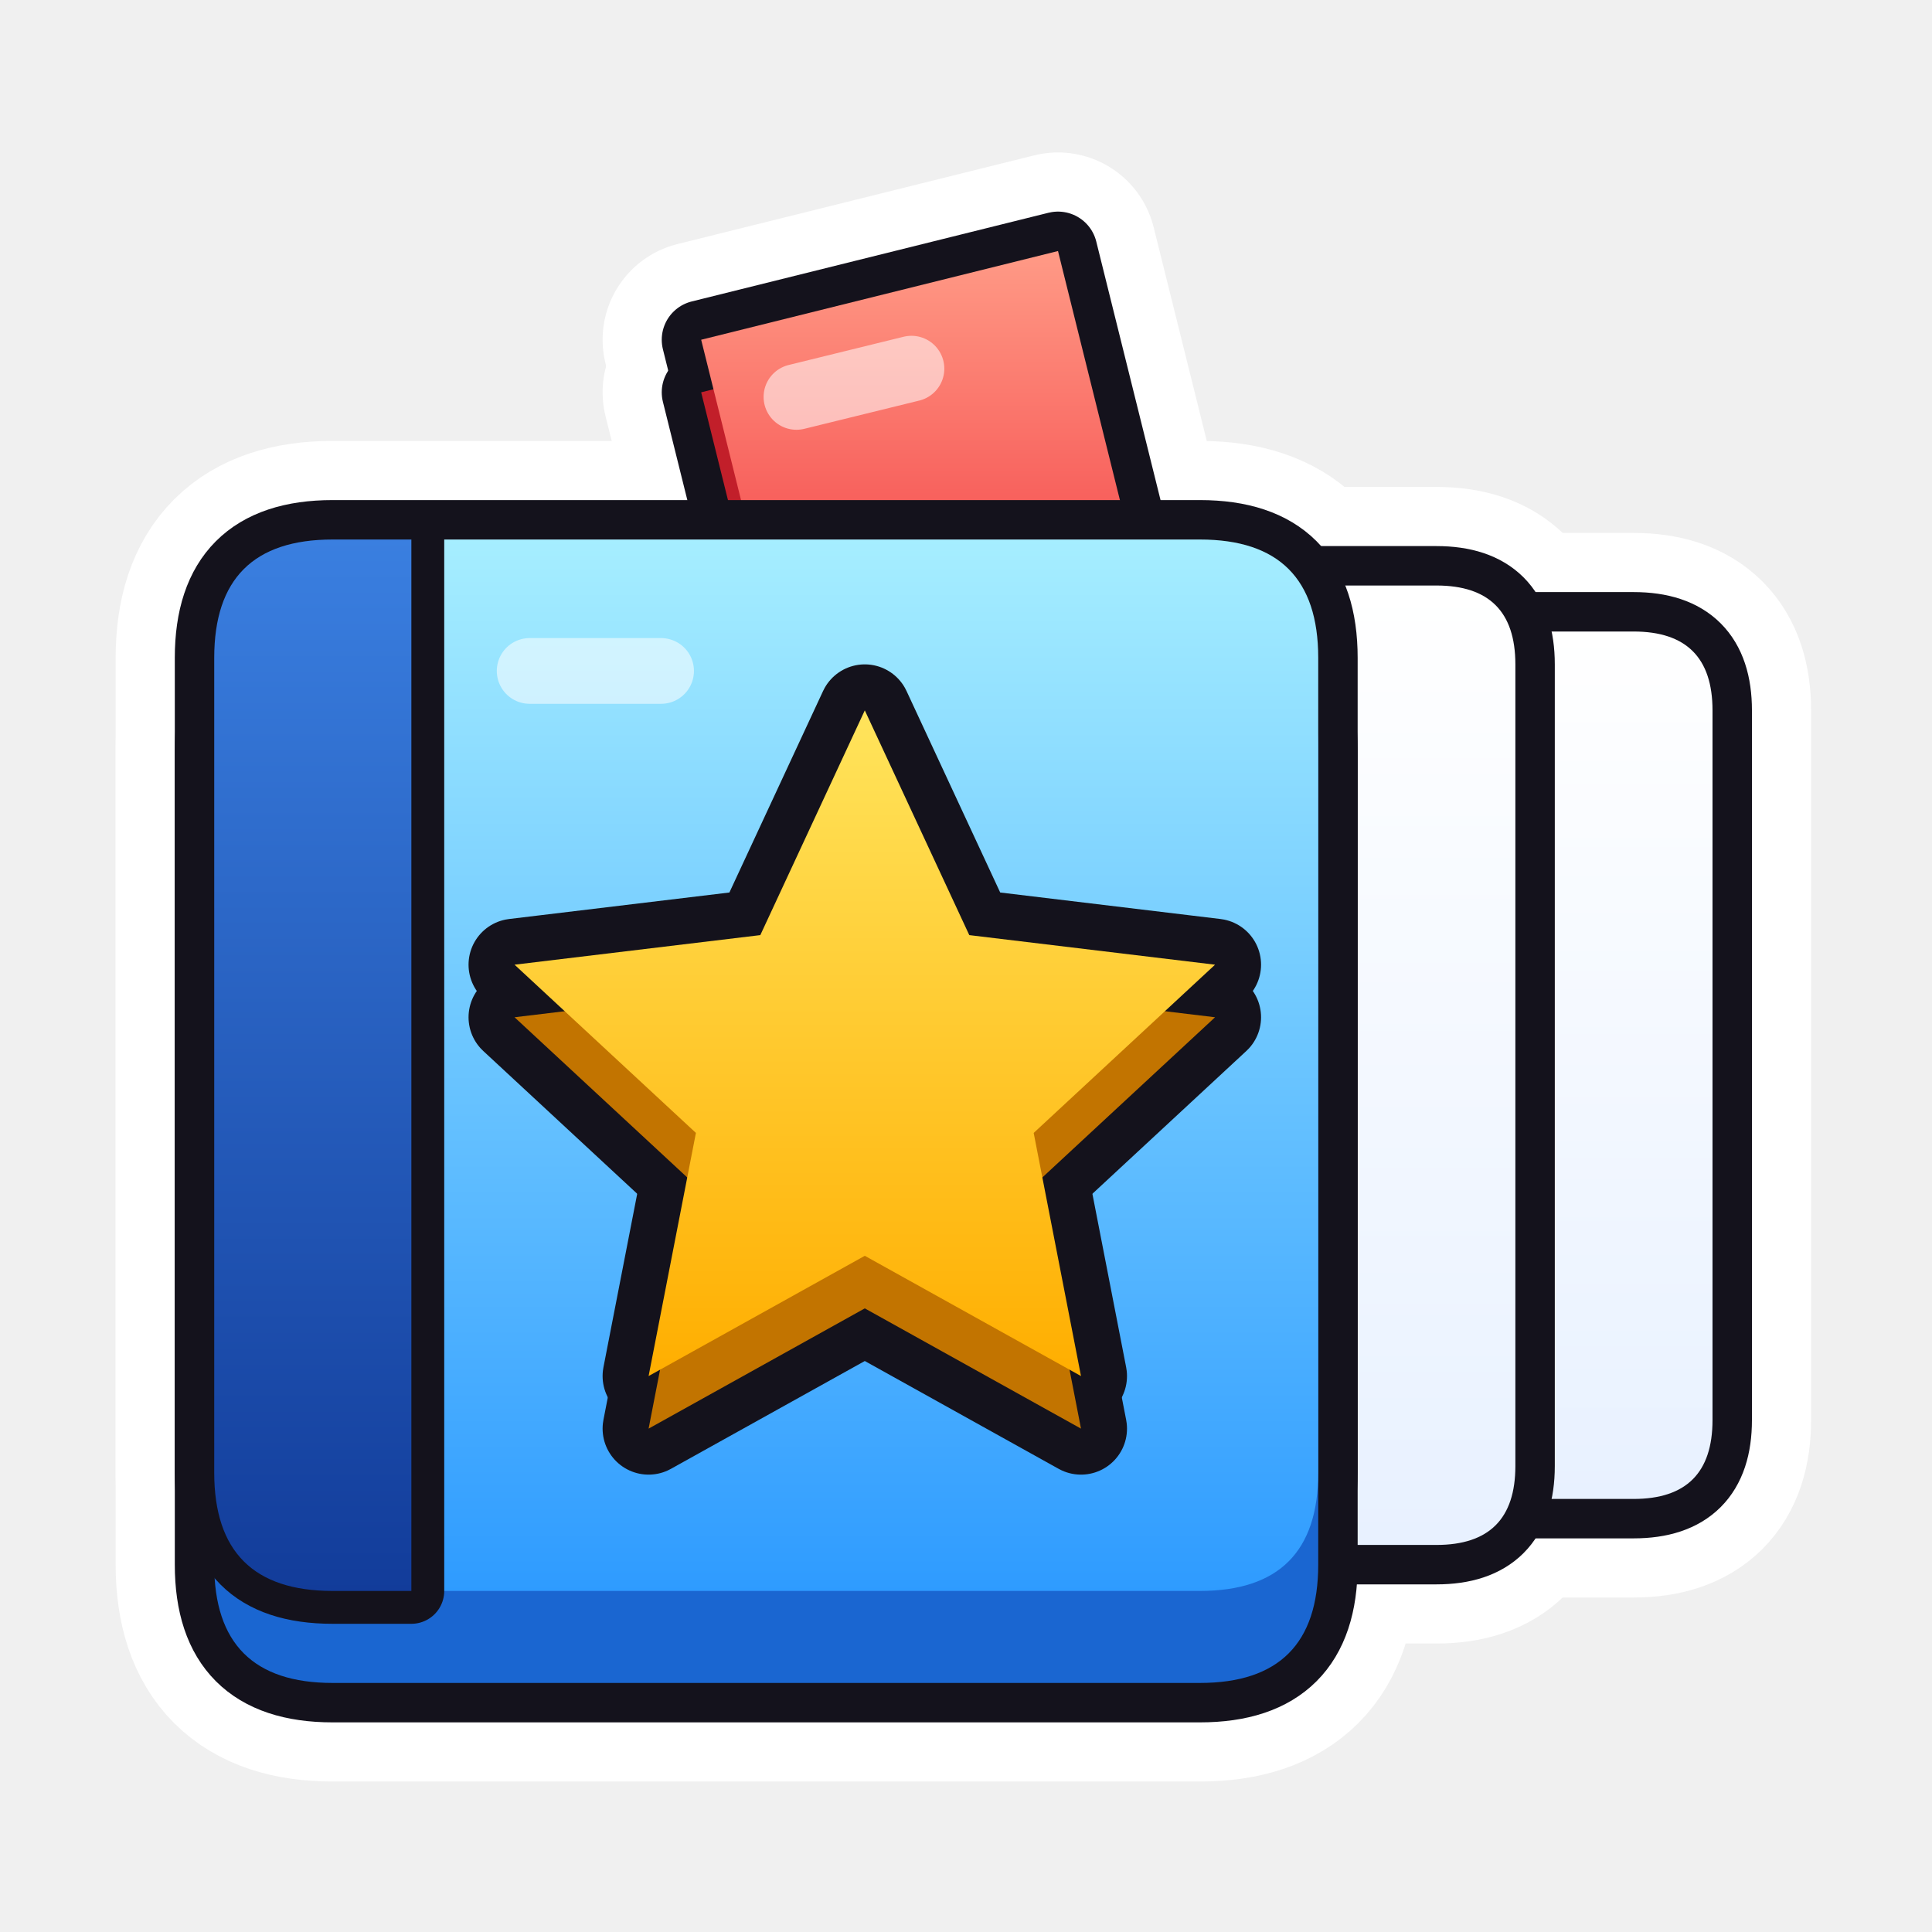
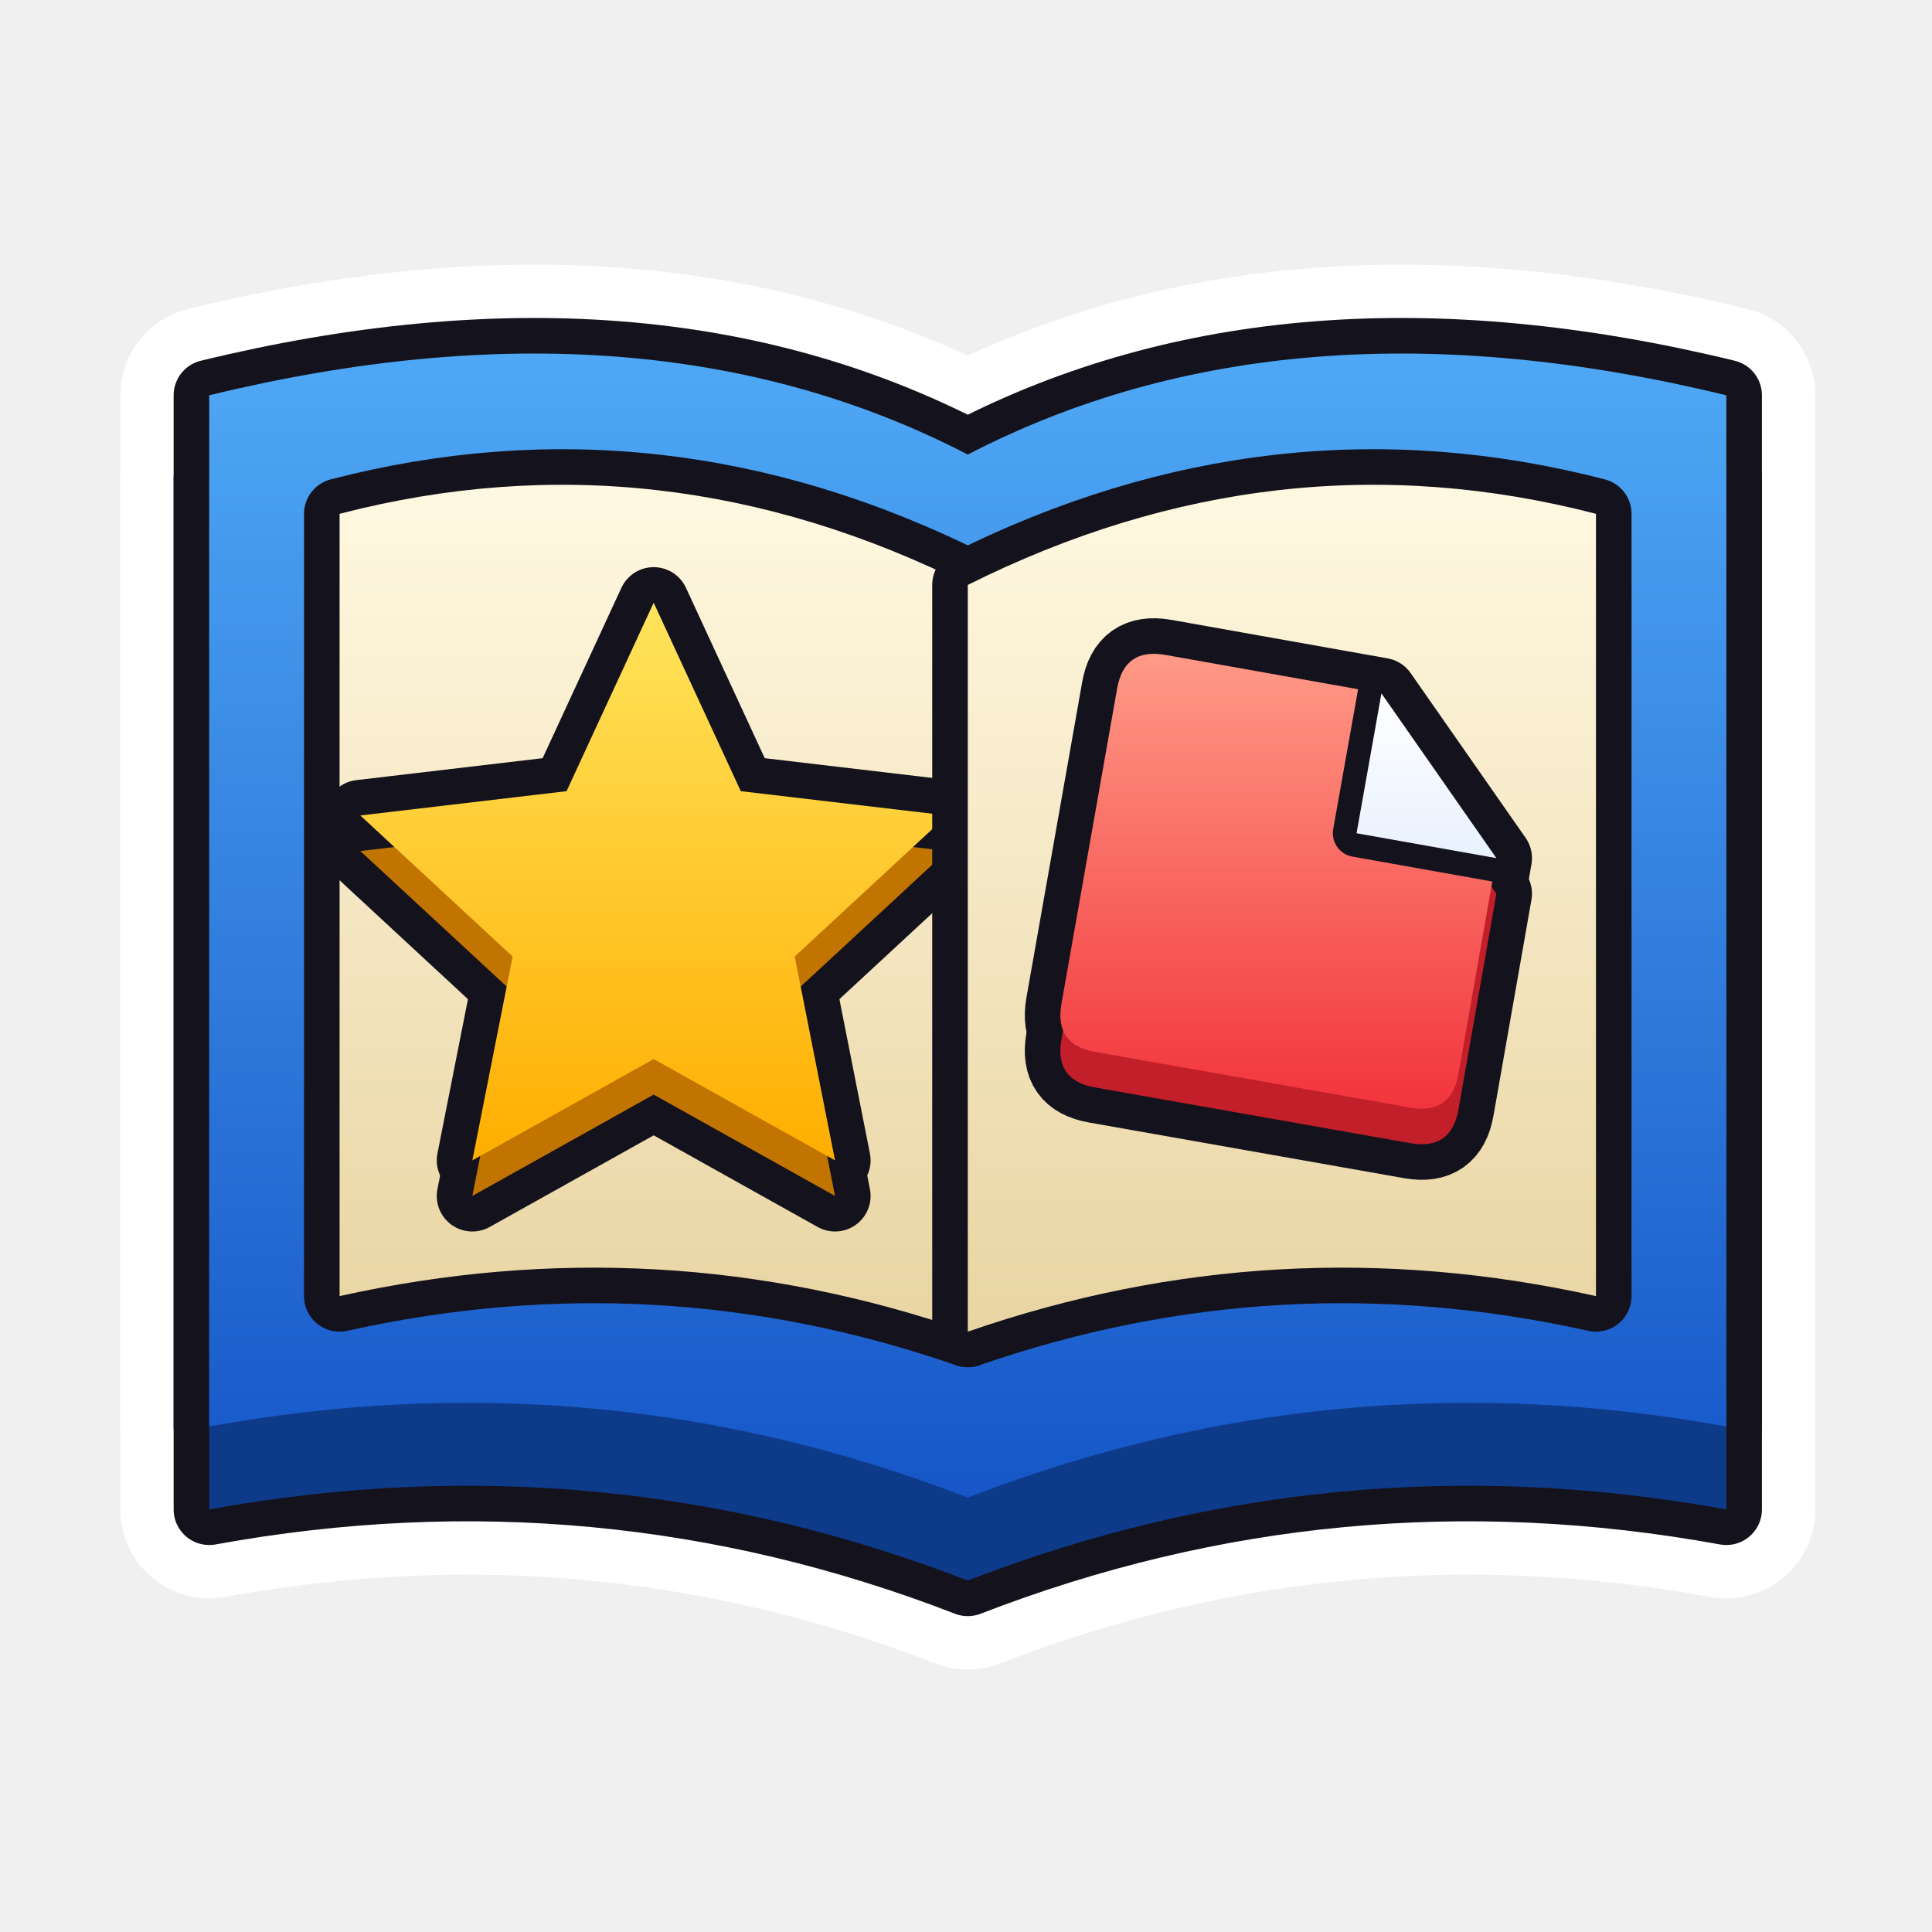
- <svg xmlns="http://www.w3.org/2000/svg" viewBox="-32.6 -50.1 294.0 294.0" width="128" height="128">
+ <svg xmlns="http://www.w3.org/2000/svg" viewBox="-43.3 -36.7 326.0 326.0" width="128" height="128">
  <defs>
    <linearGradient id="g0" x1="0" y1="0" x2="0" y2="1">
-       <stop offset="0" stop-color="#3A7FE0" />
-       <stop offset="1" stop-color="#123C9A" />
-     </linearGradient>
-     <linearGradient id="g1" x1="0" y1="0" x2="0" y2="1">
      <stop offset="0" stop-color="#FFE45C" />
      <stop offset="1" stop-color="#FFAE00" />
    </linearGradient>
-     <linearGradient id="g2" x1="0" y1="0" x2="0" y2="1">
+     <linearGradient id="g1" x1="0" y1="0" x2="0" y2="1">
      <stop offset="0" stop-color="#FF9A86" />
      <stop offset="1" stop-color="#F2343C" />
    </linearGradient>
-     <linearGradient id="g3" x1="0" y1="0" x2="0" y2="1">
+     <linearGradient id="g2" x1="0" y1="0" x2="0" y2="1">
      <stop offset="0" stop-color="#FFFFFF" />
      <stop offset="1" stop-color="#E8F1FF" />
    </linearGradient>
+     <linearGradient id="g3" x1="0" y1="0" x2="0" y2="1">
+       <stop offset="0" stop-color="#4FA8F5" />
+       <stop offset="1" stop-color="#1656C8" />
+     </linearGradient>
    <linearGradient id="g4" x1="0" y1="0" x2="0" y2="1">
-       <stop offset="0" stop-color="#FFFFFF" />
-       <stop offset="1" stop-color="#E8F1FF" />
+       <stop offset="0" stop-color="#FFF8E1" />
+       <stop offset="1" stop-color="#E9D5A3" />
    </linearGradient>
    <linearGradient id="g5" x1="0" y1="0" x2="0" y2="1">
-       <stop offset="0" stop-color="#A6EEFF" />
-       <stop offset="1" stop-color="#2E9BFF" />
+       <stop offset="0" stop-color="#FFF8E1" />
+       <stop offset="1" stop-color="#E9D5A3" />
    </linearGradient>
  </defs>
-   <path d="M74.1,1.6 L128.4,-11.9 L141.9,42.4 L87.6,55.9 Z" transform="translate(0,0)" fill="#fff" stroke="#fff" stroke-width="30" stroke-linejoin="round" />
-   <path d="M74.1,1.6 L128.4,-11.9 L141.9,42.4 L87.6,55.9 Z" transform="translate(0,8)" fill="#fff" stroke="#fff" stroke-width="30" stroke-linejoin="round" />
-   <path d="M28,46 L216,46 Q228,46 228,58 L228,166 Q228,178 216,178 L28,178 Q16,178 16,166 L16,58 Q16,46 28,46 Z" transform="translate(0,0)" fill="#fff" stroke="#fff" stroke-width="30" stroke-linejoin="round" />
-   <path d="M22,39 L186,39 Q198,39 198,51 L198,173 Q198,185 186,185 L22,185 Q10,185 10,173 L10,51 Q10,39 22,39 Z" transform="translate(0,0)" fill="#fff" stroke="#fff" stroke-width="30" stroke-linejoin="round" />
-   <path d="M18,32 L150,32 Q168,32 168,50 L168,174 Q168,192 150,192 L18,192 Q0,192 0,174 L0,50 Q0,32 18,32 Z" transform="translate(0,0)" fill="#fff" stroke="#fff" stroke-width="30" stroke-linejoin="round" />
-   <path d="M18,32 L150,32 Q168,32 168,50 L168,174 Q168,192 150,192 L18,192 Q0,192 0,174 L0,50 Q0,32 18,32 Z" transform="translate(0,14)" fill="#fff" stroke="#fff" stroke-width="30" stroke-linejoin="round" />
-   <path d="M74.1,1.6 L128.4,-11.9 L141.9,42.4 L87.6,55.9 Z" transform="translate(0,8)" fill="#14121C" stroke="#14121C" stroke-width="12" stroke-linejoin="round" />
-   <path d="M74.1,1.6 L128.4,-11.9 L141.9,42.4 L87.6,55.9 Z" transform="translate(0,0)" fill="#14121C" stroke="#14121C" stroke-width="12" stroke-linejoin="round" />
-   <path d="M74.1,1.6 L128.4,-11.9 L141.9,42.4 L87.6,55.9 Z" transform="translate(0,8)" fill="#C21F2A" />
-   <path d="M74.1,1.6 L128.4,-11.9 L141.9,42.4 L87.6,55.9 Z" transform="translate(0,0)" fill="url(#g2)" />
-   <path d="M88.6,10.3 L106.1,6.0" fill="none" stroke="#fff" stroke-opacity="0.55" stroke-width="10" stroke-linecap="round" stroke-linejoin="round" />
-   <path d="M28,46 L216,46 Q228,46 228,58 L228,166 Q228,178 216,178 L28,178 Q16,178 16,166 L16,58 Q16,46 28,46 Z" transform="translate(0,0)" fill="#14121C" stroke="#14121C" stroke-width="12" stroke-linejoin="round" />
-   <path d="M28,46 L216,46 Q228,46 228,58 L228,166 Q228,178 216,178 L28,178 Q16,178 16,166 L16,58 Q16,46 28,46 Z" transform="translate(0,0)" fill="url(#g3)" />
-   <path d="M22,39 L186,39 Q198,39 198,51 L198,173 Q198,185 186,185 L22,185 Q10,185 10,173 L10,51 Q10,39 22,39 Z" transform="translate(0,0)" fill="#14121C" stroke="#14121C" stroke-width="12" stroke-linejoin="round" />
-   <path d="M22,39 L186,39 Q198,39 198,51 L198,173 Q198,185 186,185 L22,185 Q10,185 10,173 L10,51 Q10,39 22,39 Z" transform="translate(0,0)" fill="url(#g4)" />
-   <path d="M18,32 L150,32 Q168,32 168,50 L168,174 Q168,192 150,192 L18,192 Q0,192 0,174 L0,50 Q0,32 18,32 Z" transform="translate(0,14)" fill="#14121C" stroke="#14121C" stroke-width="12" stroke-linejoin="round" />
-   <path d="M18,32 L150,32 Q168,32 168,50 L168,174 Q168,192 150,192 L18,192 Q0,192 0,174 L0,50 Q0,32 18,32 Z" transform="translate(0,0)" fill="#14121C" stroke="#14121C" stroke-width="12" stroke-linejoin="round" />
-   <path d="M18,32 L150,32 Q168,32 168,50 L168,174 Q168,192 150,192 L18,192 Q0,192 0,174 L0,50 Q0,32 18,32 Z" transform="translate(0,14)" fill="#1A66D1" />
-   <path d="M18,32 L150,32 Q168,32 168,50 L168,174 Q168,192 150,192 L18,192 Q0,192 0,174 L0,50 Q0,32 18,32 Z" transform="translate(0,0)" fill="url(#g5)" />
-   <path d="M48,52 L68,52" fill="none" stroke="#fff" stroke-opacity="0.55" stroke-width="10" stroke-linecap="round" stroke-linejoin="round" />
-   <path d="M18,32 L30,32 L30,192 L18,192 Q0,192 0,174 L0,50 Q0,32 18,32 Z" transform="translate(0,0)" fill="#14121C" stroke="#14121C" stroke-width="10" stroke-linejoin="round" />
-   <path d="M18,32 L30,32 L30,192 L18,192 Q0,192 0,174 L0,50 Q0,32 18,32 Z" fill="url(#g0)" />
-   <path d="M99.0,58.0 L114.9,92.2 L152.3,96.7 L124.7,122.3 L131.9,159.3 L99.0,141.0 L66.1,159.3 L73.3,122.3 L45.7,96.7 L83.1,92.2 Z" transform="translate(0,8)" fill="#14121C" stroke="#14121C" stroke-width="14" stroke-linejoin="round" />
-   <path d="M99.0,58.0 L114.9,92.2 L152.3,96.7 L124.7,122.3 L131.9,159.3 L99.0,141.0 L66.1,159.3 L73.3,122.3 L45.7,96.7 L83.1,92.2 Z" transform="translate(0,0)" fill="#14121C" stroke="#14121C" stroke-width="14" stroke-linejoin="round" />
-   <path d="M99.0,58.0 L114.9,92.2 L152.3,96.7 L124.7,122.3 L131.9,159.3 L99.0,141.0 L66.1,159.3 L73.3,122.3 L45.7,96.7 L83.1,92.2 Z" transform="translate(0,8)" fill="#C27400" />
-   <path d="M99.0,58.0 L114.9,92.2 L152.3,96.7 L124.7,122.3 L131.9,159.3 L99.0,141.0 L66.1,159.3 L73.3,122.3 L45.7,96.7 L83.1,92.2 Z" fill="url(#g1)" />
+   <path d="M-8,30 Q66,12 120,40 Q174,12 248,30 L248,204 Q182,192 120,216 Q58,192 -8,204 Z" transform="translate(0,0)" fill="#fff" stroke="#fff" stroke-width="30" stroke-linejoin="round" />
+   <path d="M-8,30 Q66,12 120,40 Q174,12 248,30 L248,204 Q182,192 120,216 Q58,192 -8,204 Z" transform="translate(0,14)" fill="#fff" stroke="#fff" stroke-width="30" stroke-linejoin="round" />
+   <path d="M14,50 Q68,36 120,62 L120,188 Q68,170 14,182 Z" transform="translate(0,0)" fill="#fff" stroke="#fff" stroke-width="30" stroke-linejoin="round" />
+   <path d="M226,50 Q172,36 120,62 L120,188 Q172,170 226,182 Z" transform="translate(0,0)" fill="#fff" stroke="#fff" stroke-width="30" stroke-linejoin="round" />
+   <path d="M-8,30 Q66,12 120,40 Q174,12 248,30 L248,204 Q182,192 120,216 Q58,192 -8,204 Z" transform="translate(0,14)" fill="#14121C" stroke="#14121C" stroke-width="12" stroke-linejoin="round" />
+   <path d="M-8,30 Q66,12 120,40 Q174,12 248,30 L248,204 Q182,192 120,216 Q58,192 -8,204 Z" transform="translate(0,0)" fill="#14121C" stroke="#14121C" stroke-width="12" stroke-linejoin="round" />
+   <path d="M-8,30 Q66,12 120,40 Q174,12 248,30 L248,204 Q182,192 120,216 Q58,192 -8,204 Z" transform="translate(0,14)" fill="#0E3A8A" />
+   <path d="M-8,30 Q66,12 120,40 Q174,12 248,30 L248,204 Q182,192 120,216 Q58,192 -8,204 Z" transform="translate(0,0)" fill="url(#g3)" />
+   <path d="M14,50 Q68,36 120,62 L120,188 Q68,170 14,182 Z" transform="translate(0,0)" fill="#14121C" stroke="#14121C" stroke-width="12" stroke-linejoin="round" />
+   <path d="M14,50 Q68,36 120,62 L120,188 Q68,170 14,182 Z" transform="translate(0,0)" fill="url(#g4)" />
+   <path d="M67.0,65.0 L81.7,96.8 L116.5,100.9 L90.8,124.7 L97.6,159.1 L67.0,142.0 L36.4,159.1 L43.2,124.7 L17.5,100.9 L52.3,96.8 Z" transform="translate(0,6)" fill="#14121C" stroke="#14121C" stroke-width="12" stroke-linejoin="round" />
+   <path d="M67.0,65.0 L81.7,96.8 L116.5,100.9 L90.8,124.7 L97.6,159.1 L67.0,142.0 L36.4,159.1 L43.2,124.7 L17.5,100.9 L52.3,96.8 Z" transform="translate(0,0)" fill="#14121C" stroke="#14121C" stroke-width="12" stroke-linejoin="round" />
+   <path d="M67.0,65.0 L81.7,96.8 L116.5,100.9 L90.8,124.7 L97.6,159.1 L67.0,142.0 L36.4,159.1 L43.2,124.7 L17.5,100.9 L52.3,96.8 Z" transform="translate(0,6)" fill="#C27400" />
+   <path d="M67.0,65.0 L81.7,96.8 L116.5,100.9 L90.8,124.7 L97.6,159.1 L67.0,142.0 L36.4,159.1 L43.2,124.7 L17.5,100.9 L52.3,96.8 Z" fill="url(#g0)" />
+   <path d="M226,50 Q172,36 120,62 L120,188 Q172,170 226,182 Z" transform="translate(0,0)" fill="#14121C" stroke="#14121C" stroke-width="12" stroke-linejoin="round" />
+   <path d="M226,50 Q172,36 120,62 L120,188 Q172,170 226,182 Z" transform="translate(0,0)" fill="url(#g5)" />
+   <path d="M153.3,73.8 L189.8,80.3 L209.2,108.1 L202.8,144.5 Q201.6,151.4 194.7,150.2 L141.5,140.8 Q134.6,139.6 135.8,132.7 L145.2,79.5 Q146.4,72.6 153.3,73.8 Z" transform="translate(0,6)" fill="#14121C" stroke="#14121C" stroke-width="12" stroke-linejoin="round" />
+   <path d="M153.3,73.8 L189.8,80.3 L209.2,108.1 L202.8,144.5 Q201.6,151.4 194.7,150.2 L141.5,140.8 Q134.6,139.6 135.8,132.7 L145.2,79.5 Q146.4,72.6 153.3,73.8 Z" transform="translate(0,0)" fill="#14121C" stroke="#14121C" stroke-width="12" stroke-linejoin="round" />
+   <path d="M153.3,73.8 L189.8,80.3 L209.2,108.1 L202.8,144.5 Q201.6,151.4 194.7,150.2 L141.5,140.8 Q134.6,139.6 135.8,132.7 L145.2,79.5 Q146.4,72.6 153.3,73.8 Z" transform="translate(0,6)" fill="#C21F2A" />
+   <path d="M153.3,73.8 L189.8,80.3 L209.2,108.1 L202.8,144.5 Q201.6,151.4 194.7,150.2 L141.5,140.8 Q134.6,139.6 135.8,132.7 L145.2,79.5 Q146.4,72.6 153.3,73.8 Z" fill="url(#g1)" />
+   <path d="M189.8,80.3 L209.2,108.1 L185.6,103.9 Z" transform="translate(0,0)" fill="#14121C" stroke="#14121C" stroke-width="8" stroke-linejoin="round" />
+   <path d="M189.8,80.3 L209.2,108.1 L185.6,103.9 Z" fill="url(#g2)" />
</svg>
